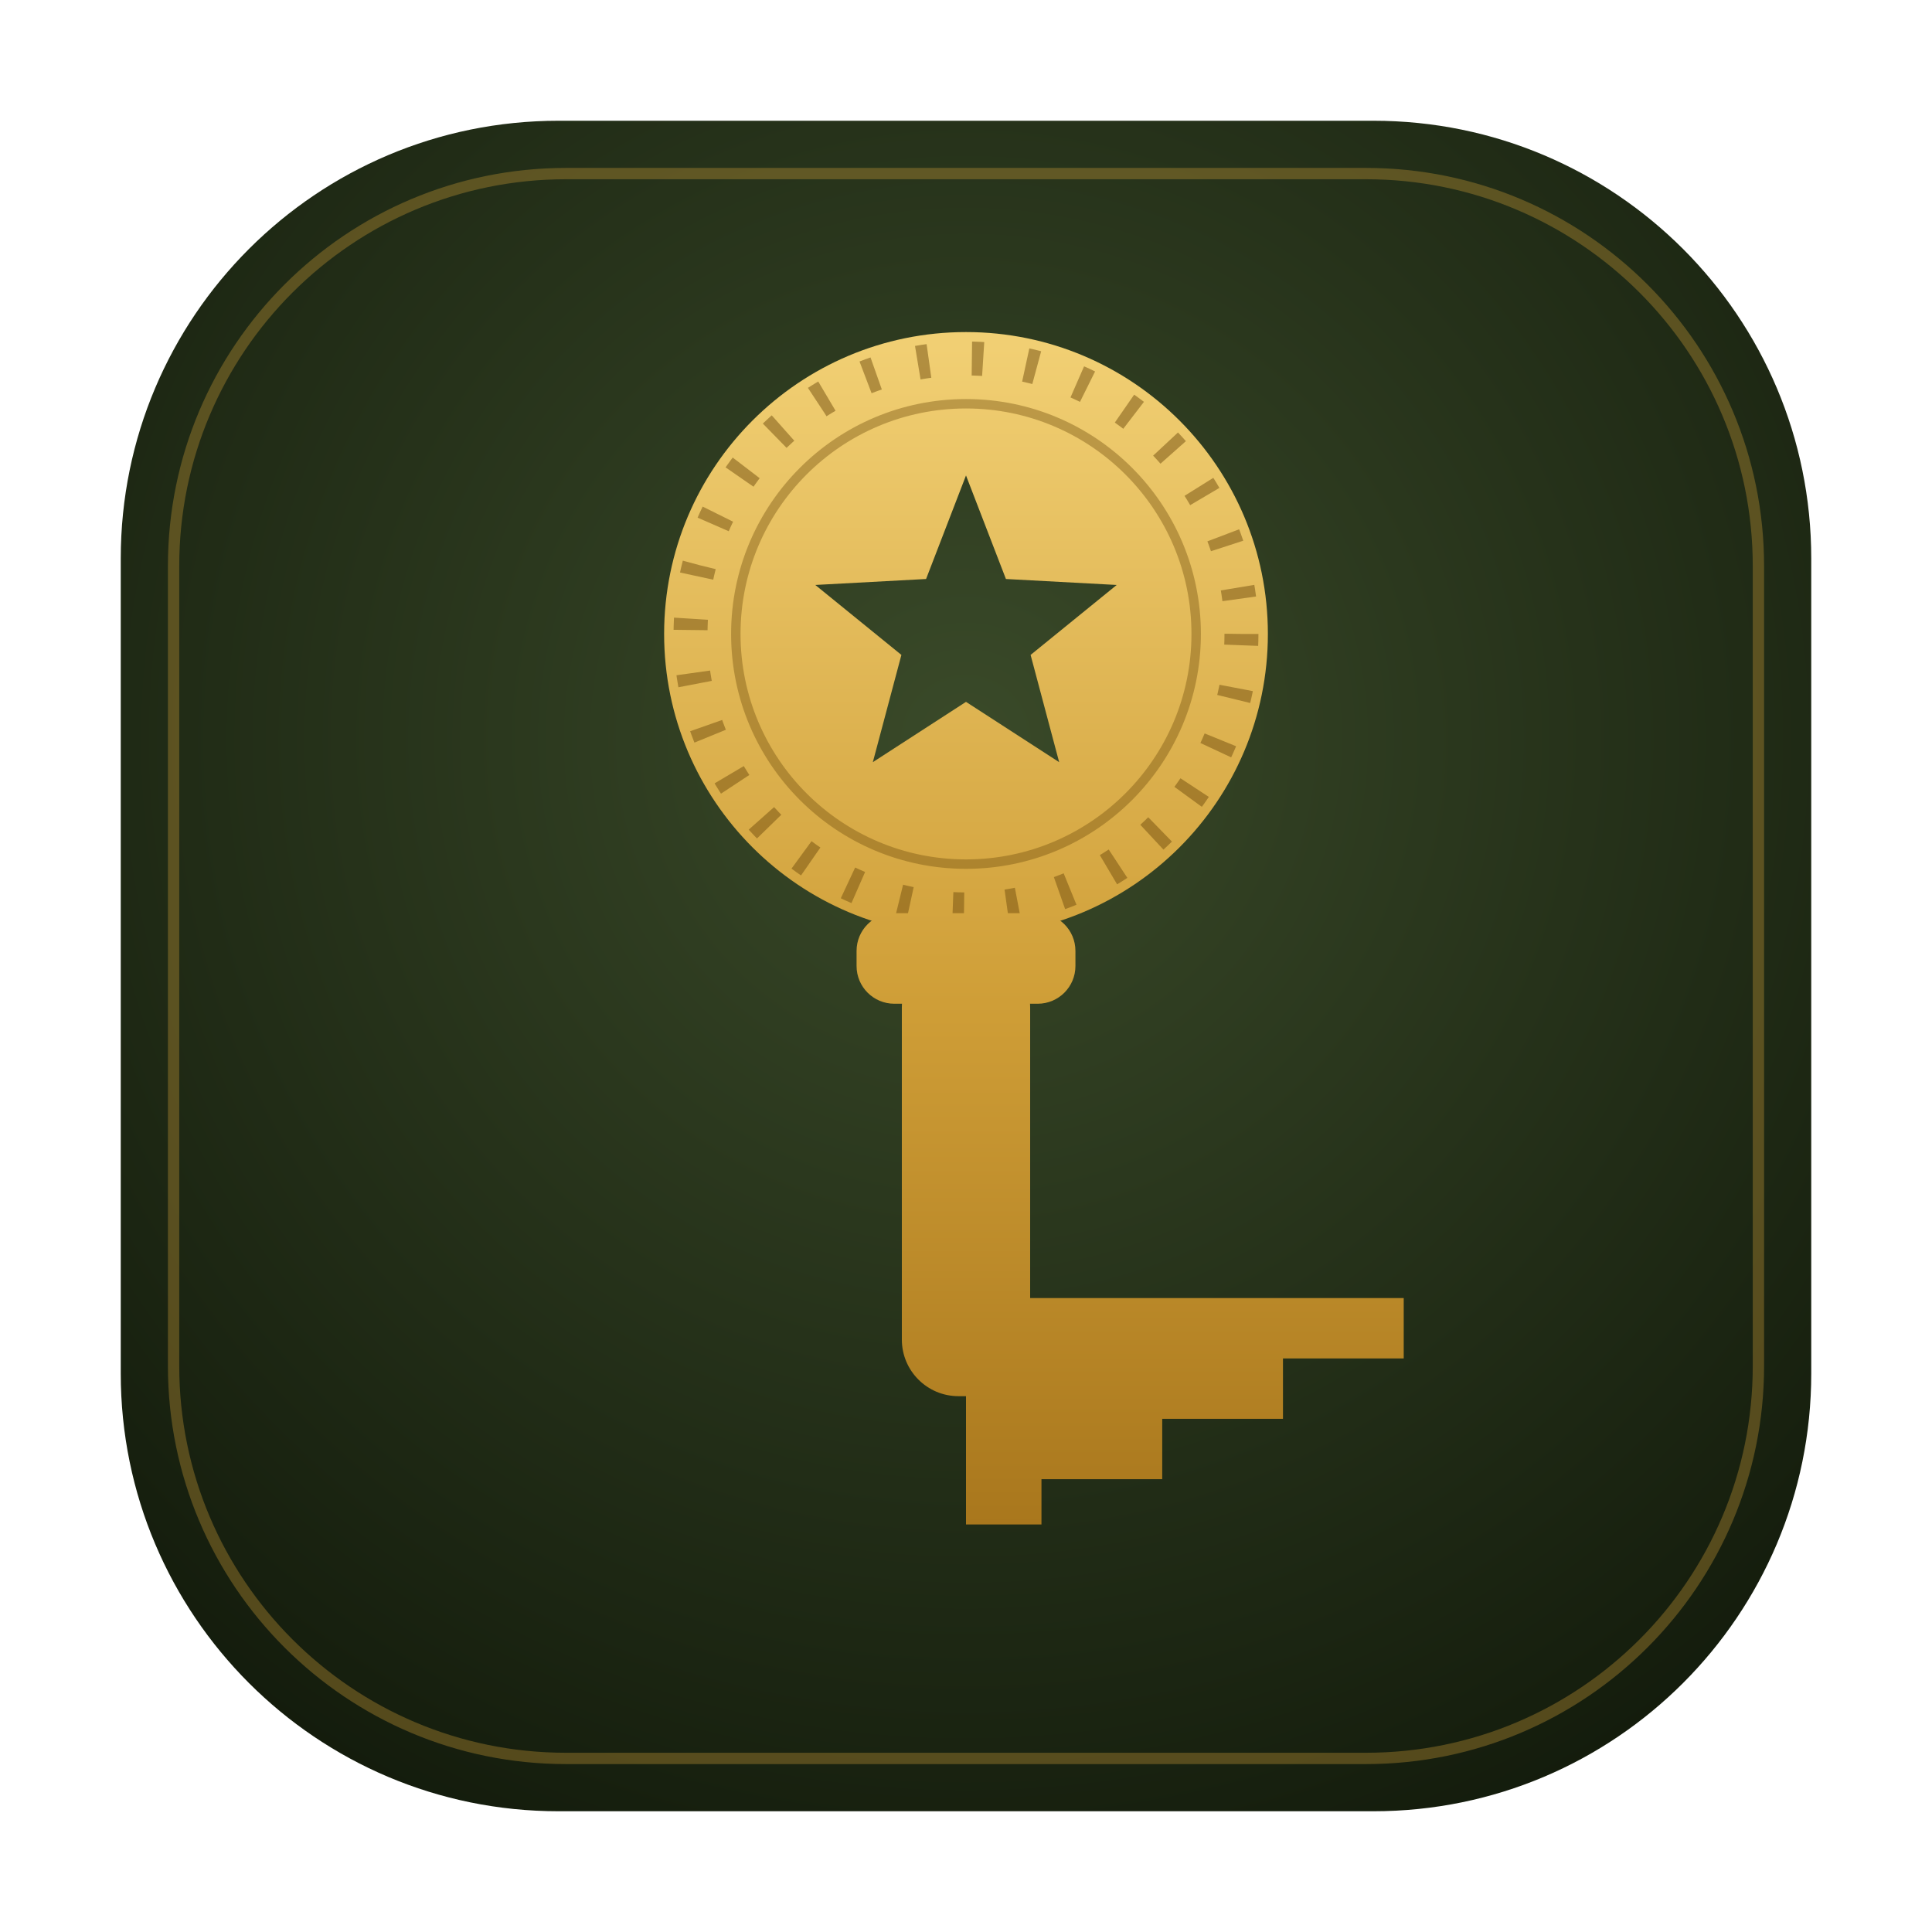
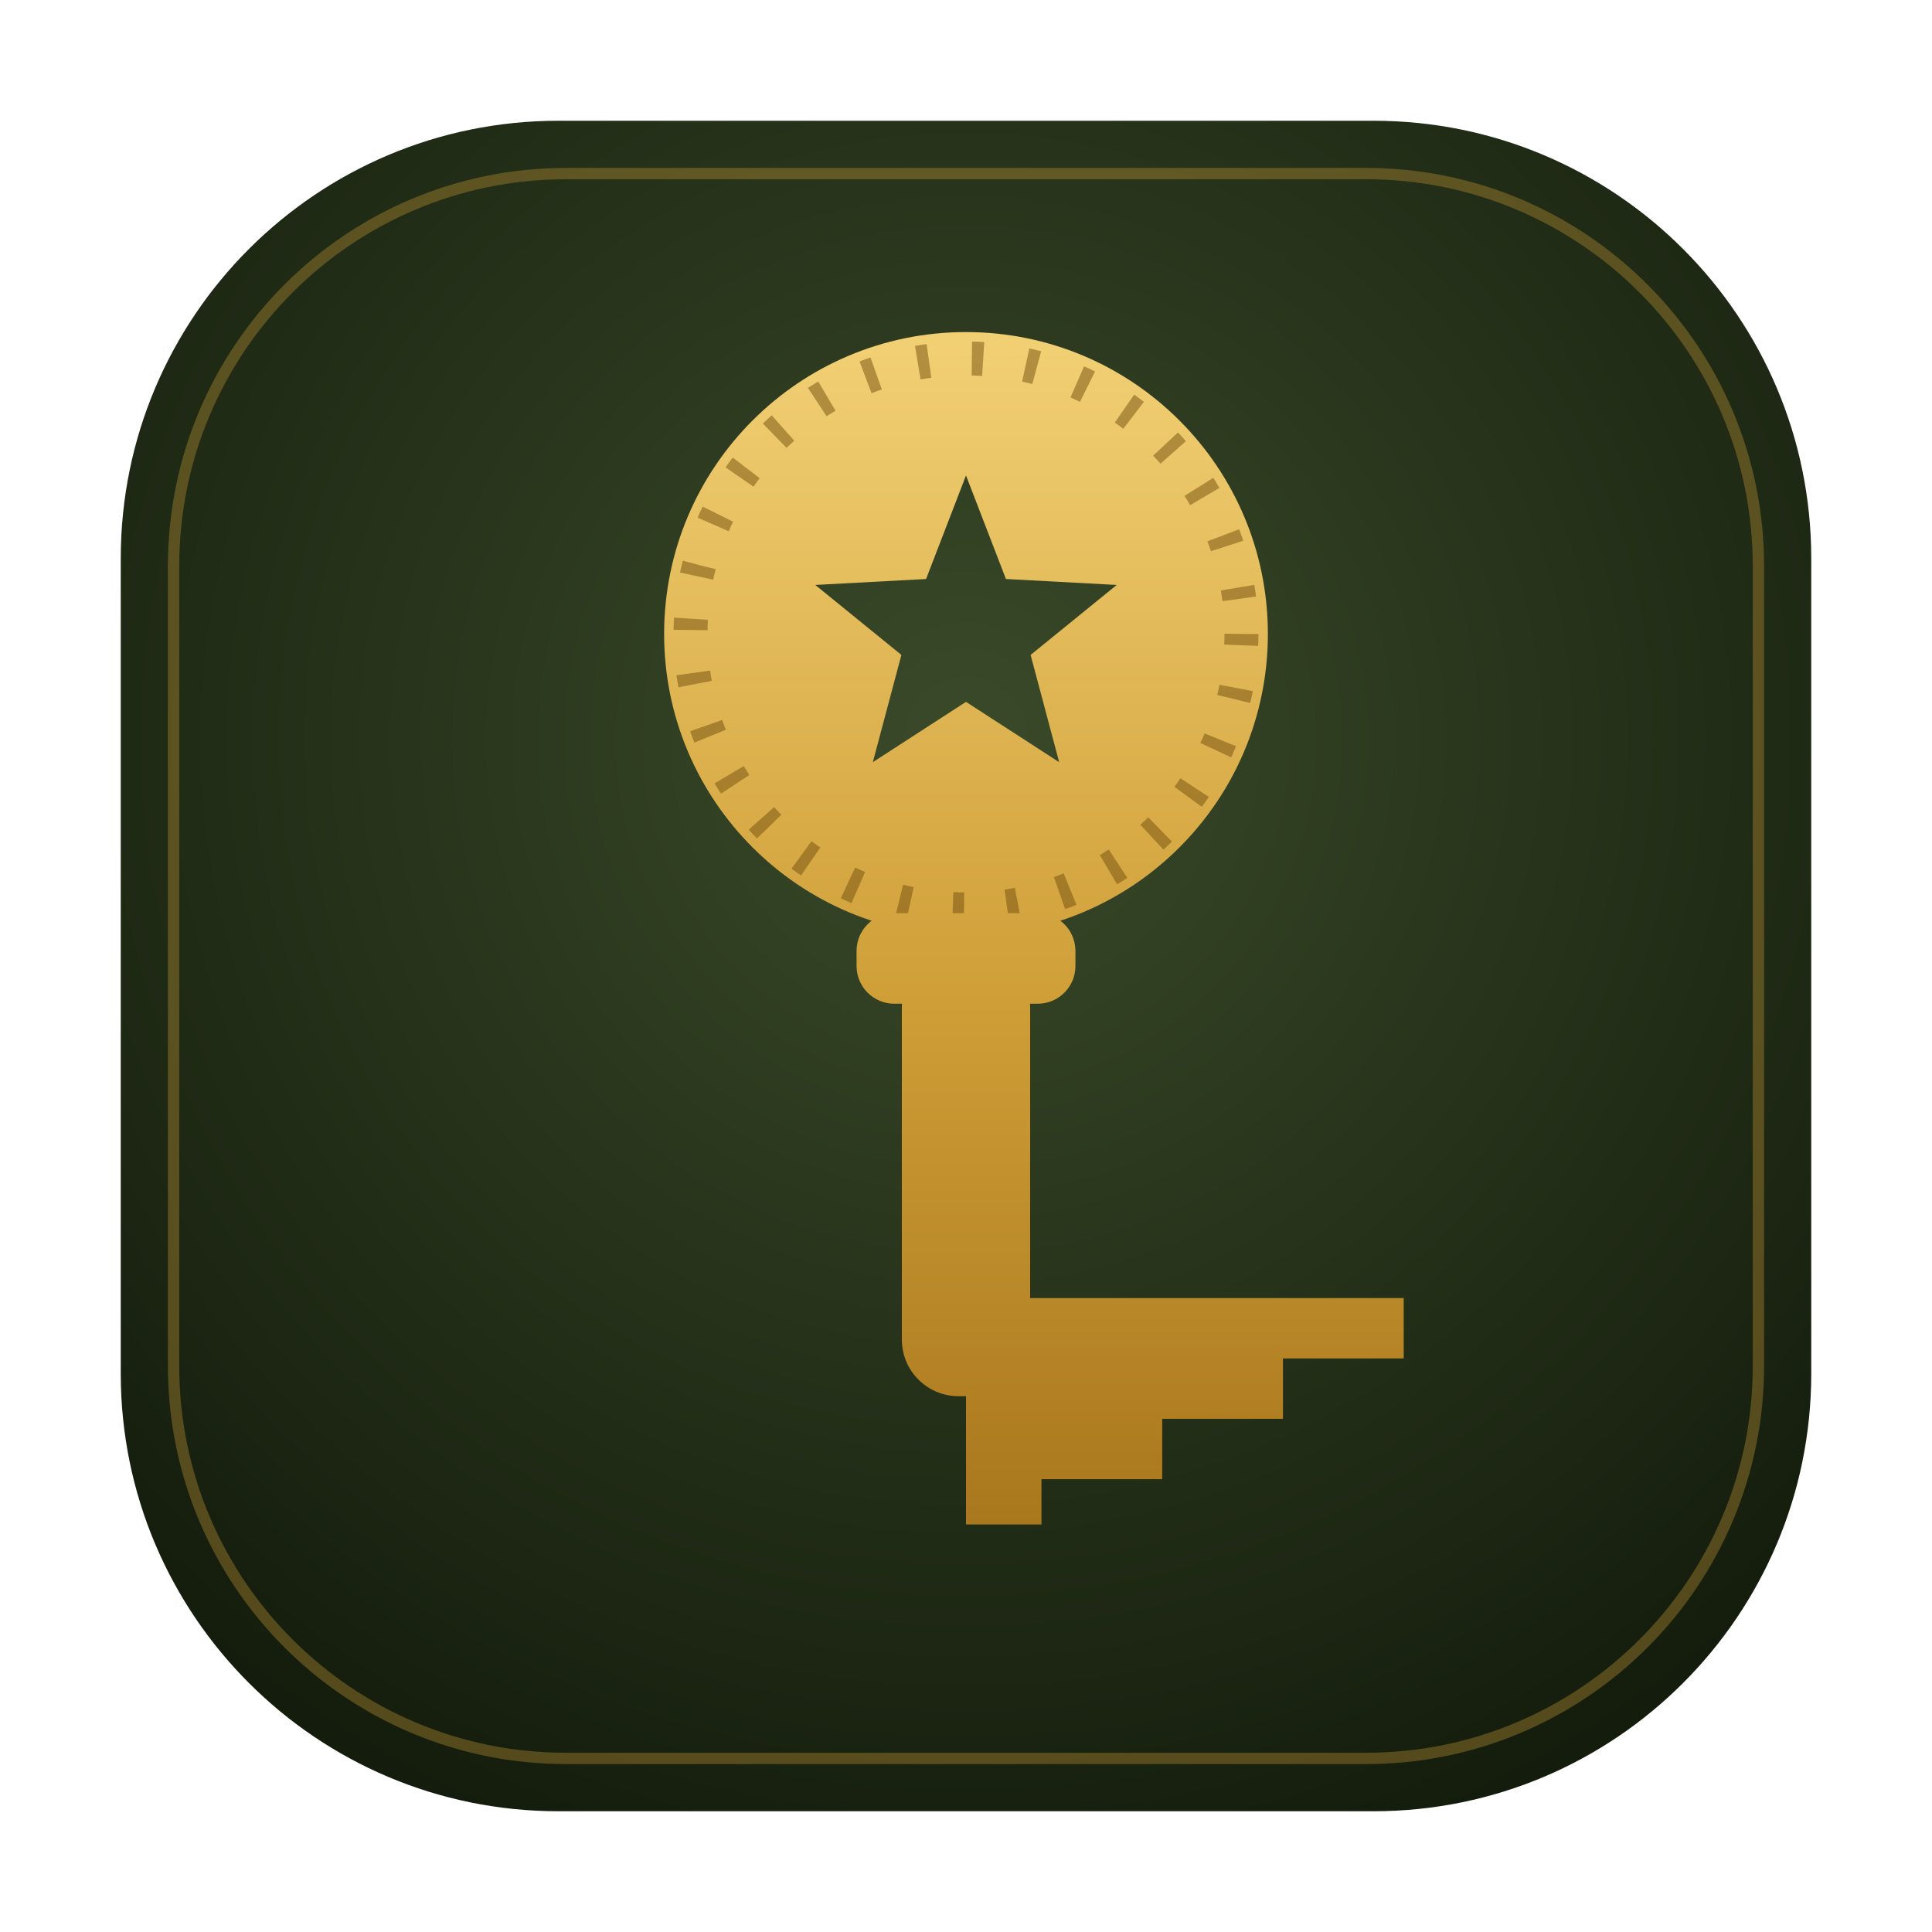
<svg xmlns="http://www.w3.org/2000/svg" viewBox="0 0 512 512" width="512" height="512" role="img" aria-label="Quartermaster">
  <defs>
    <radialGradient id="fld" gradientUnits="userSpaceOnUse" cx="256" cy="196" r="330">
      <stop offset="0" stop-color="#3A4A29" />
      <stop offset="1" stop-color="#121A0B" />
    </radialGradient>
    <linearGradient id="br" gradientUnits="userSpaceOnUse" x1="256" y1="92" x2="256" y2="408">
      <stop offset="0" stop-color="#F1CF73" />
      <stop offset=".55" stop-color="#CF9E37" />
      <stop offset="1" stop-color="#A8761C" />
    </linearGradient>
  </defs>
  <rect x="32" y="32" width="448" height="448" rx="116" fill="url(#fld)" />
  <rect x="46" y="46" width="420" height="420" rx="104" fill="none" stroke="#CF9E37" stroke-width="3" opacity=".34" />
  <circle cx="256" cy="168" r="80" fill="url(#br)" />
  <circle cx="256" cy="168" r="73" fill="none" stroke="#714e0d" stroke-width="9" stroke-dasharray="3 11.4" opacity=".5" />
-   <circle cx="256" cy="168" r="61" fill="none" stroke="#714e0d" stroke-width="2.5" opacity=".4" />
  <path fill="url(#fld)" d="M256 126 L266.58 153.44 L295.94 155.02 L273.12 173.56 L280.69 201.98 L256 186 L231.31 201.98 L238.88 173.56 L216.06 155.02 L245.42 153.44 Z" />
  <rect x="227" y="242" width="58" height="24" rx="10" fill="url(#br)" />
  <rect x="239" y="252" width="34" height="118" rx="15" fill="url(#br)" />
  <path fill="url(#br)" d="M256 344 L372 344 L372 360 L340 360 L340 376 L308 376 L308 392 L276 392 L276 404 L256 404 Z" />
</svg>
